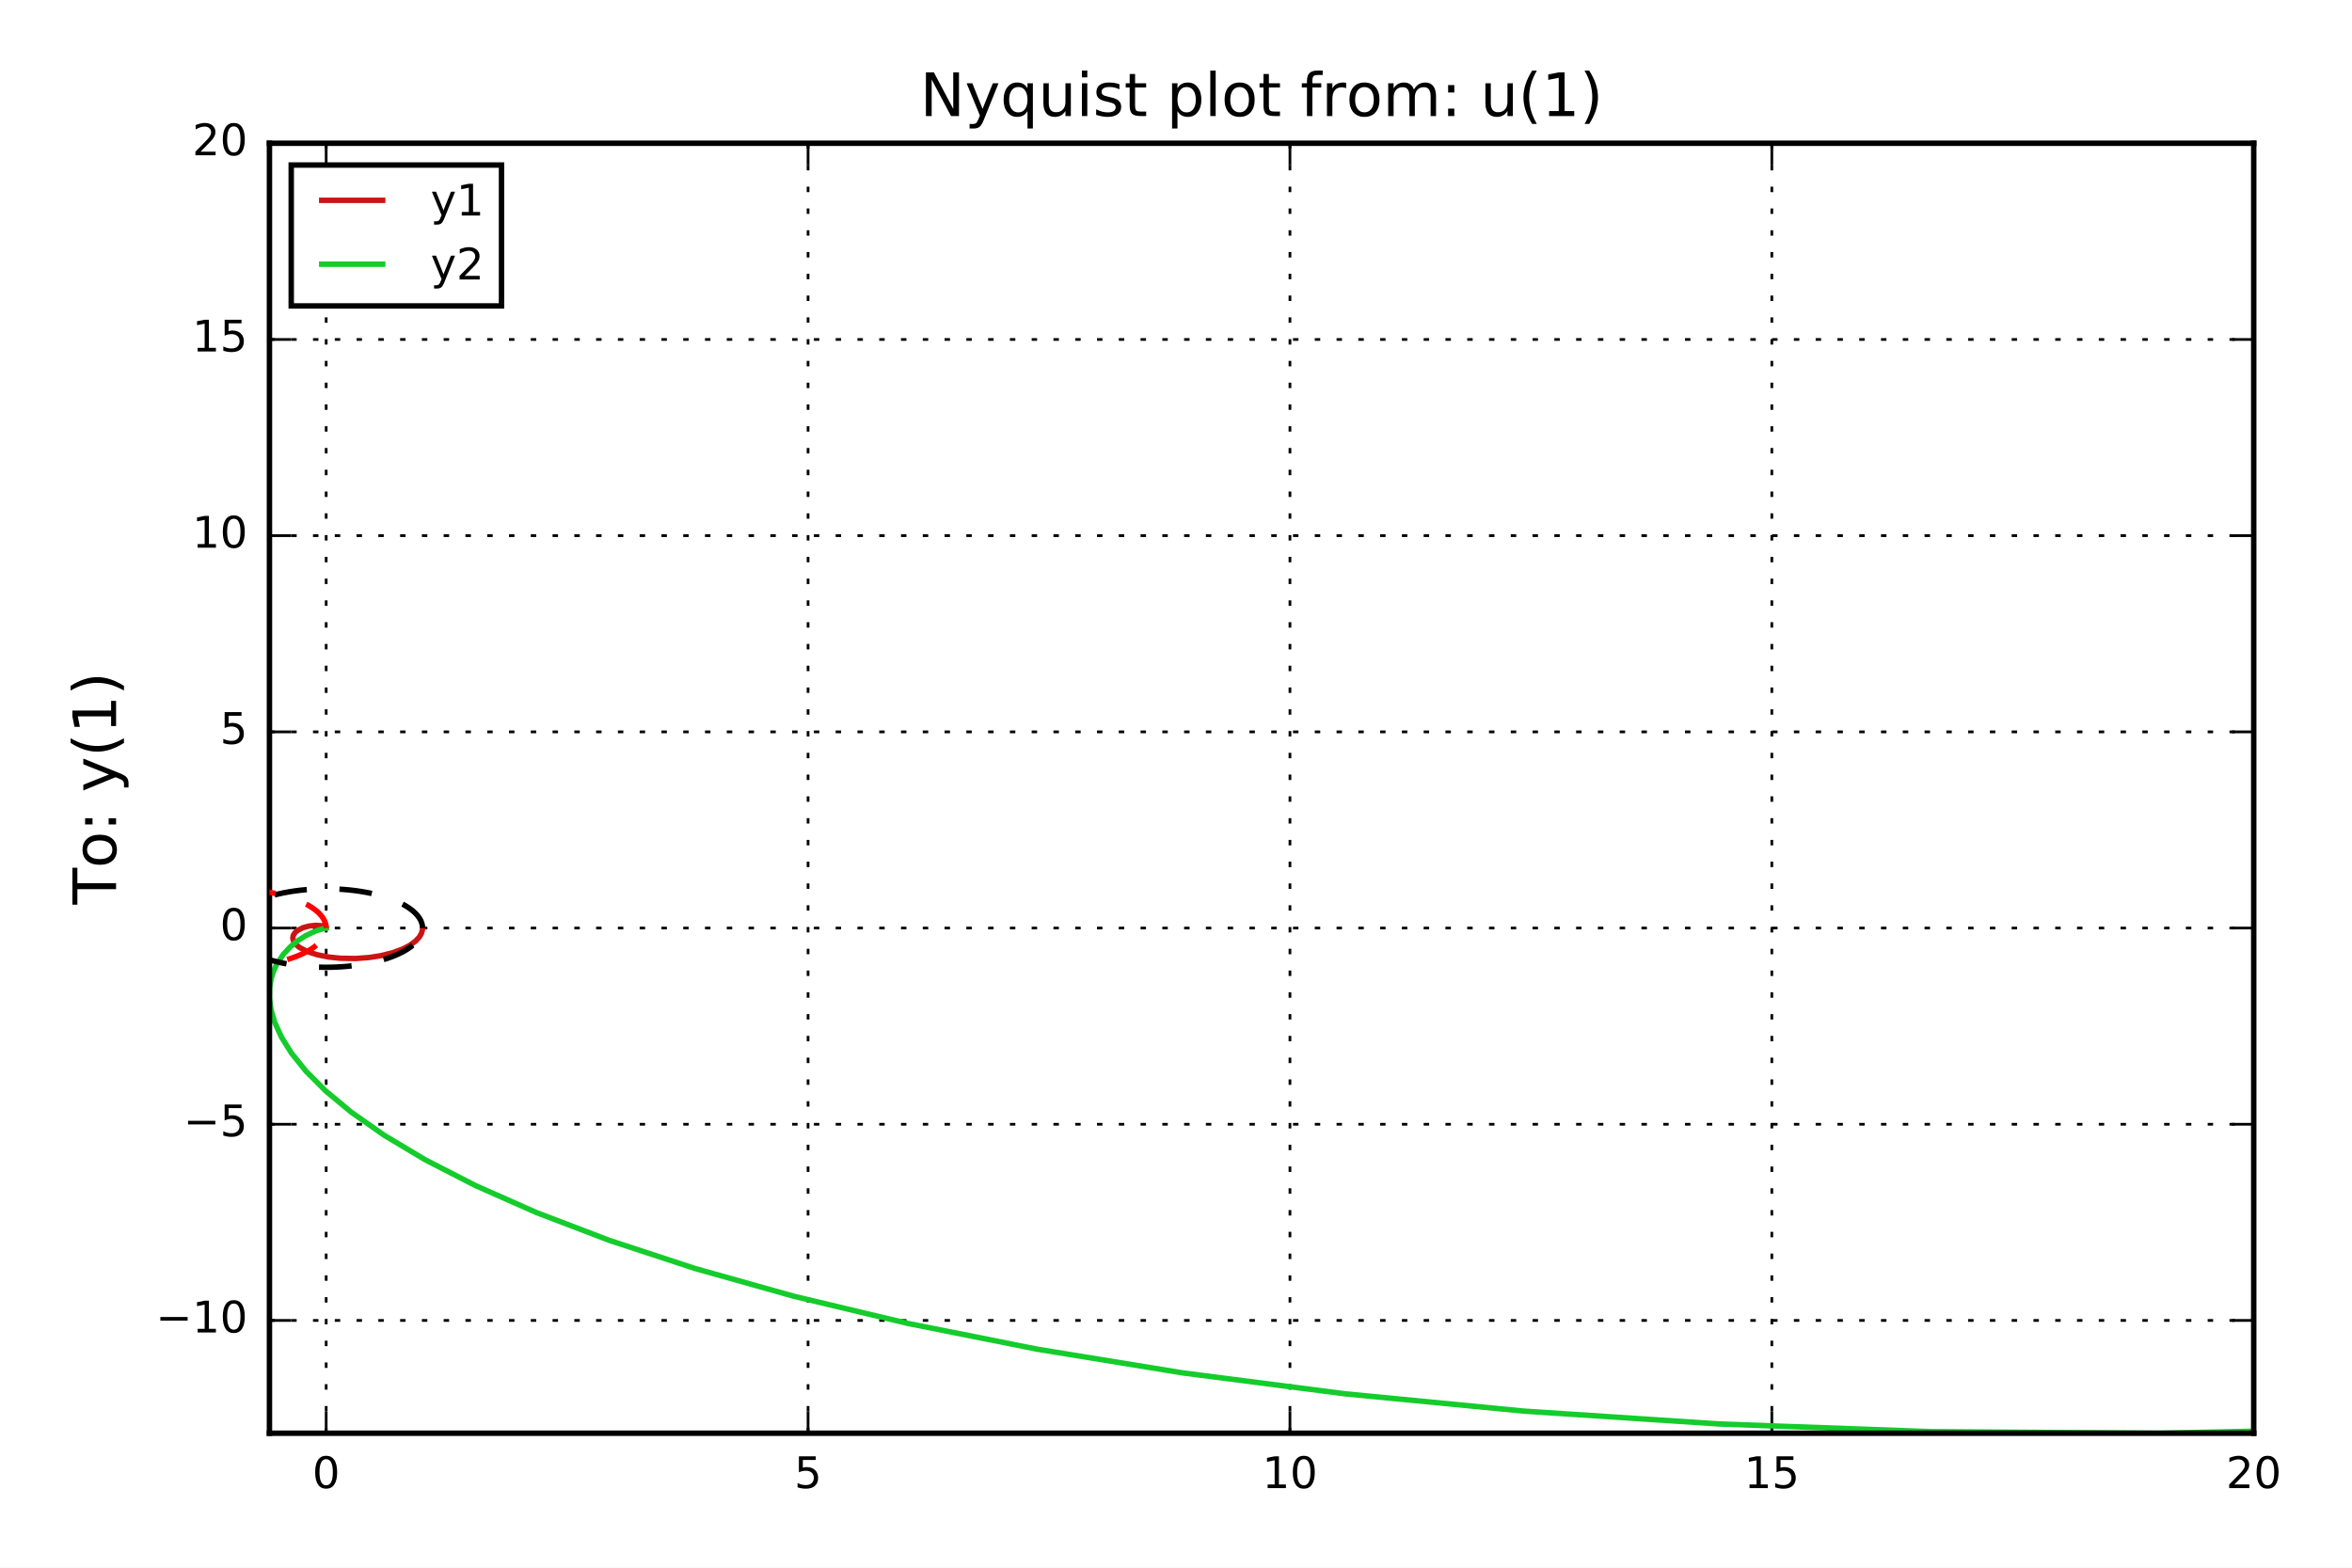
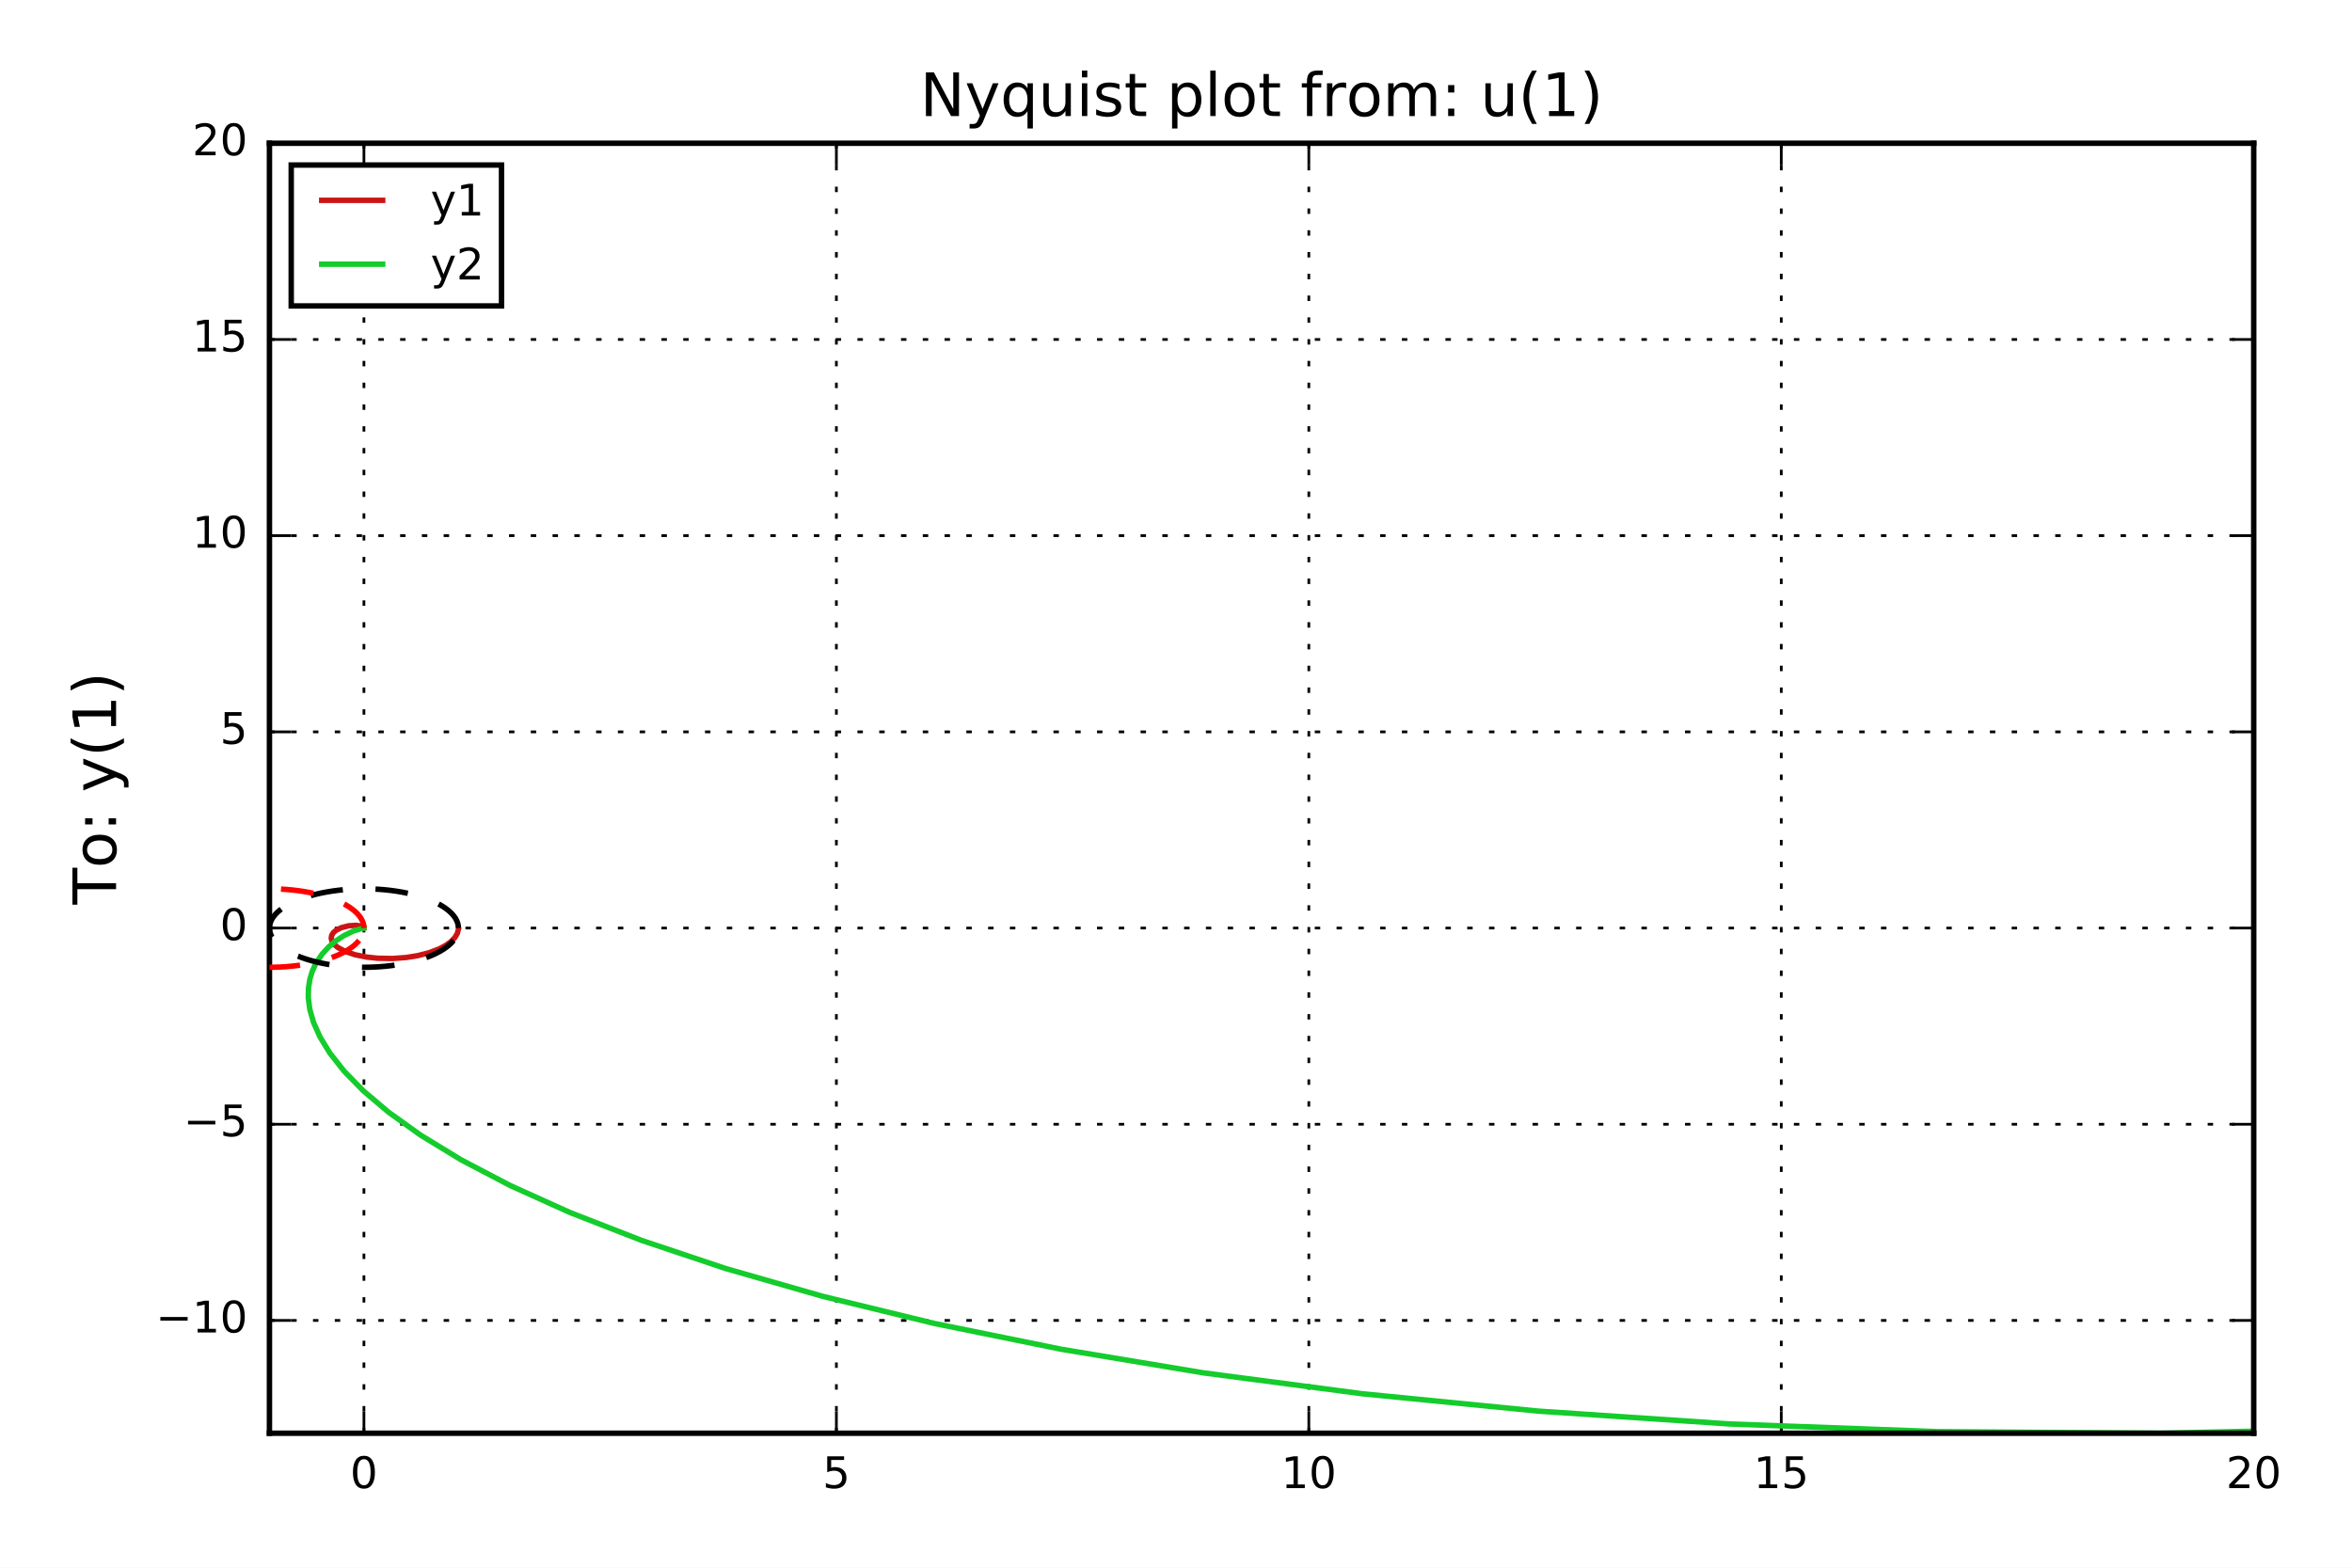
<svg xmlns="http://www.w3.org/2000/svg" xmlns:xlink="http://www.w3.org/1999/xlink" height="288pt" version="1.1" viewBox="0 0 432 288" width="432pt">
  <defs>
    <style type="text/css">
*{stroke-linecap:butt;stroke-linejoin:round;stroke-miterlimit:100000;}
  </style>
  </defs>
  <g id="figure_1">
    <g id="patch_1">
      <path d="M 0 288  L 432 288  L 432 0  L 0 0  z " style="fill:#ffffff;" />
    </g>
    <g id="axes_1">
      <g id="patch_2">
        <path d="M 49.49 263.298  L 413.95 263.298  L 413.95 26.318  L 49.49 26.318  z " style="fill:#ffffff;" />
      </g>
      <g id="matplotlib.axis_1">
        <g id="xtick_1">
          <g id="line2d_1">
-             <path clip-path="url(#p38e6669b88)" d="M 59.909 263.298  L 59.909 26.318  " style="fill:none;stroke:#000000;stroke-dasharray:1,3;stroke-dashoffset:0.0;stroke-width:0.5;" />
+             <path clip-path="url(#p2752b042a1)" d="M 66.845 263.298  L 66.845 26.318  " style="fill:none;stroke:#000000;stroke-dasharray:1,3;stroke-dashoffset:0.0;stroke-width:0.5;" />
          </g>
          <g id="line2d_2">
            <defs>
-               <path d="M 0 0  L 0 -4  " id="mfbb09c8d01" style="stroke:#000000;stroke-width:0.5;" />
-             </defs>
-             <g>
-               <use style="stroke:#000000;stroke-width:0.5;" x="59.909" xlink:href="#mfbb09c8d01" y="263.298" />
+               <path d="M 0 0  L 0 -4  " id="m4a10e80c29" style="stroke:#000000;stroke-width:0.5;" />
+             </defs>
+             <g>
+               <use style="stroke:#000000;stroke-width:0.5;" x="66.845" xlink:href="#m4a10e80c29" y="263.298" />
            </g>
          </g>
          <g id="line2d_3">
            <defs>
-               <path d="M 0 0  L 0 4  " id="m14a29647af" style="stroke:#000000;stroke-width:0.5;" />
-             </defs>
-             <g>
-               <use style="stroke:#000000;stroke-width:0.5;" x="59.909" xlink:href="#m14a29647af" y="26.318" />
+               <path d="M 0 0  L 0 4  " id="m0d2b4f5b78" style="stroke:#000000;stroke-width:0.5;" />
+             </defs>
+             <g>
+               <use style="stroke:#000000;stroke-width:0.5;" x="66.845" xlink:href="#m0d2b4f5b78" y="26.318" />
            </g>
          </g>
          <g id="text_1">
            <defs>
              <path d="M 31.781 66.406  Q 24.172 66.406 20.328 58.906  Q 16.5 51.422 16.5 36.375  Q 16.5 21.391 20.328 13.891  Q 24.172 6.391 31.781 6.391  Q 39.453 6.391 43.281 13.891  Q 47.125 21.391 47.125 36.375  Q 47.125 51.422 43.281 58.906  Q 39.453 66.406 31.781 66.406  M 31.781 74.219  Q 44.047 74.219 50.516 64.516  Q 56.984 54.828 56.984 36.375  Q 56.984 17.969 50.516 8.266  Q 44.047 -1.422 31.781 -1.422  Q 19.531 -1.422 13.062 8.266  Q 6.594 17.969 6.594 36.375  Q 6.594 54.828 13.062 64.516  Q 19.531 74.219 31.781 74.219  " id="BitstreamVeraSans-Roman-30" />
            </defs>
-             <g transform="translate(57.36443 273.3763)scale(0.08 -0.08)">
+             <g transform="translate(64.29994 273.3763)scale(0.08 -0.08)">
              <use xlink:href="#BitstreamVeraSans-Roman-30" />
            </g>
          </g>
        </g>
        <g id="xtick_2">
          <g id="line2d_4">
-             <path clip-path="url(#p38e6669b88)" d="M 148.42 263.298  L 148.42 26.318  " style="fill:none;stroke:#000000;stroke-dasharray:1,3;stroke-dashoffset:0.0;stroke-width:0.5;" />
+             <path clip-path="url(#p2752b042a1)" d="M 153.621 263.298  L 153.621 26.318  " style="fill:none;stroke:#000000;stroke-dasharray:1,3;stroke-dashoffset:0.0;stroke-width:0.5;" />
          </g>
          <g id="line2d_5">
            <g>
-               <use style="stroke:#000000;stroke-width:0.5;" x="148.42" xlink:href="#mfbb09c8d01" y="263.298" />
+               <use style="stroke:#000000;stroke-width:0.5;" x="153.621" xlink:href="#m4a10e80c29" y="263.298" />
            </g>
          </g>
          <g id="line2d_6">
            <g>
-               <use style="stroke:#000000;stroke-width:0.5;" x="148.42" xlink:href="#m14a29647af" y="26.318" />
+               <use style="stroke:#000000;stroke-width:0.5;" x="153.621" xlink:href="#m0d2b4f5b78" y="26.318" />
            </g>
          </g>
          <g id="text_2">
            <defs>
              <path d="M 10.797 72.906  L 49.516 72.906  L 49.516 64.594  L 19.828 64.594  L 19.828 46.734  Q 21.969 47.469 24.109 47.828  Q 26.266 48.188 28.422 48.188  Q 40.625 48.188 47.75 41.5  Q 54.891 34.812 54.891 23.391  Q 54.891 11.625 47.562 5.094  Q 40.234 -1.422 26.906 -1.422  Q 22.312 -1.422 17.547 -0.641  Q 12.797 0.141 7.719 1.703  L 7.719 11.625  Q 12.109 9.234 16.797 8.062  Q 21.484 6.891 26.703 6.891  Q 35.156 6.891 40.078 11.328  Q 45.016 15.766 45.016 23.391  Q 45.016 31 40.078 35.438  Q 35.156 39.891 26.703 39.891  Q 22.75 39.891 18.812 39.016  Q 14.891 38.141 10.797 36.281  z " id="BitstreamVeraSans-Roman-35" />
            </defs>
-             <g transform="translate(145.8746 273.3763)scale(0.08 -0.08)">
+             <g transform="translate(151.0762 273.3763)scale(0.08 -0.08)">
              <use xlink:href="#BitstreamVeraSans-Roman-35" />
            </g>
          </g>
        </g>
        <g id="xtick_3">
          <g id="line2d_7">
-             <path clip-path="url(#p38e6669b88)" d="M 236.93 263.298  L 236.93 26.318  " style="fill:none;stroke:#000000;stroke-dasharray:1,3;stroke-dashoffset:0.0;stroke-width:0.5;" />
+             <path clip-path="url(#p2752b042a1)" d="M 240.397 263.298  L 240.397 26.318  " style="fill:none;stroke:#000000;stroke-dasharray:1,3;stroke-dashoffset:0.0;stroke-width:0.5;" />
          </g>
          <g id="line2d_8">
            <g>
-               <use style="stroke:#000000;stroke-width:0.5;" x="236.93" xlink:href="#mfbb09c8d01" y="263.298" />
+               <use style="stroke:#000000;stroke-width:0.5;" x="240.397" xlink:href="#m4a10e80c29" y="263.298" />
            </g>
          </g>
          <g id="line2d_9">
            <g>
-               <use style="stroke:#000000;stroke-width:0.5;" x="236.93" xlink:href="#m14a29647af" y="26.318" />
+               <use style="stroke:#000000;stroke-width:0.5;" x="240.397" xlink:href="#m0d2b4f5b78" y="26.318" />
            </g>
          </g>
          <g id="text_3">
            <defs>
              <path d="M 12.406 8.297  L 28.516 8.297  L 28.516 63.922  L 10.984 60.406  L 10.984 69.391  L 28.422 72.906  L 38.281 72.906  L 38.281 8.297  L 54.391 8.297  L 54.391 0  L 12.406 0  z " id="BitstreamVeraSans-Roman-31" />
            </defs>
-             <g transform="translate(231.8397 273.3763)scale(0.08 -0.08)">
+             <g transform="translate(235.3075 273.3763)scale(0.08 -0.08)">
              <use xlink:href="#BitstreamVeraSans-Roman-31" />
              <use x="63.623" xlink:href="#BitstreamVeraSans-Roman-30" />
            </g>
          </g>
        </g>
        <g id="xtick_4">
          <g id="line2d_10">
-             <path clip-path="url(#p38e6669b88)" d="M 325.44 263.298  L 325.44 26.318  " style="fill:none;stroke:#000000;stroke-dasharray:1,3;stroke-dashoffset:0.0;stroke-width:0.5;" />
+             <path clip-path="url(#p2752b042a1)" d="M 327.174 263.298  L 327.174 26.318  " style="fill:none;stroke:#000000;stroke-dasharray:1,3;stroke-dashoffset:0.0;stroke-width:0.5;" />
          </g>
          <g id="line2d_11">
            <g>
-               <use style="stroke:#000000;stroke-width:0.5;" x="325.44" xlink:href="#mfbb09c8d01" y="263.298" />
+               <use style="stroke:#000000;stroke-width:0.5;" x="327.174" xlink:href="#m4a10e80c29" y="263.298" />
            </g>
          </g>
          <g id="line2d_12">
            <g>
-               <use style="stroke:#000000;stroke-width:0.5;" x="325.44" xlink:href="#m14a29647af" y="26.318" />
+               <use style="stroke:#000000;stroke-width:0.5;" x="327.174" xlink:href="#m0d2b4f5b78" y="26.318" />
            </g>
          </g>
          <g id="text_4">
-             <g transform="translate(320.3499 273.3763)scale(0.08 -0.08)">
+             <g transform="translate(322.0837 273.3763)scale(0.08 -0.08)">
              <use xlink:href="#BitstreamVeraSans-Roman-31" />
              <use x="63.623" xlink:href="#BitstreamVeraSans-Roman-35" />
            </g>
          </g>
        </g>
        <g id="xtick_5">
          <g id="line2d_13">
-             <path clip-path="url(#p38e6669b88)" d="M 413.95 263.298  L 413.95 26.318  " style="fill:none;stroke:#000000;stroke-dasharray:1,3;stroke-dashoffset:0.0;stroke-width:0.5;" />
+             <path clip-path="url(#p2752b042a1)" d="M 413.95 263.298  L 413.95 26.318  " style="fill:none;stroke:#000000;stroke-dasharray:1,3;stroke-dashoffset:0.0;stroke-width:0.5;" />
          </g>
          <g id="line2d_14">
            <g>
-               <use style="stroke:#000000;stroke-width:0.5;" x="413.95" xlink:href="#mfbb09c8d01" y="263.298" />
+               <use style="stroke:#000000;stroke-width:0.5;" x="413.95" xlink:href="#m4a10e80c29" y="263.298" />
            </g>
          </g>
          <g id="line2d_15">
            <g>
-               <use style="stroke:#000000;stroke-width:0.5;" x="413.95" xlink:href="#m14a29647af" y="26.318" />
+               <use style="stroke:#000000;stroke-width:0.5;" x="413.95" xlink:href="#m0d2b4f5b78" y="26.318" />
            </g>
          </g>
          <g id="text_5">
            <defs>
              <path d="M 19.188 8.297  L 53.609 8.297  L 53.609 0  L 7.328 0  L 7.328 8.297  Q 12.938 14.109 22.625 23.891  Q 32.328 33.688 34.812 36.531  Q 39.547 41.844 41.422 45.531  Q 43.312 49.219 43.312 52.781  Q 43.312 58.594 39.234 62.25  Q 35.156 65.922 28.609 65.922  Q 23.969 65.922 18.812 64.312  Q 13.672 62.703 7.812 59.422  L 7.812 69.391  Q 13.766 71.781 18.938 73  Q 24.125 74.219 28.422 74.219  Q 39.75 74.219 46.484 68.547  Q 53.219 62.891 53.219 53.422  Q 53.219 48.922 51.531 44.891  Q 49.859 40.875 45.406 35.406  Q 44.188 33.984 37.641 27.219  Q 31.109 20.453 19.188 8.297  " id="BitstreamVeraSans-Roman-32" />
            </defs>
            <g transform="translate(408.86 273.3763)scale(0.08 -0.08)">
              <use xlink:href="#BitstreamVeraSans-Roman-32" />
              <use x="63.623" xlink:href="#BitstreamVeraSans-Roman-30" />
            </g>
          </g>
        </g>
      </g>
      <g id="matplotlib.axis_2">
        <g id="ytick_1">
          <g id="line2d_16">
-             <path clip-path="url(#p38e6669b88)" d="M 49.49 242.578  L 413.95 242.578  " style="fill:none;stroke:#000000;stroke-dasharray:1,3;stroke-dashoffset:0.0;stroke-width:0.5;" />
+             <path clip-path="url(#p2752b042a1)" d="M 49.49 242.578  L 413.95 242.578  " style="fill:none;stroke:#000000;stroke-dasharray:1,3;stroke-dashoffset:0.0;stroke-width:0.5;" />
          </g>
          <g id="line2d_17">
            <defs>
-               <path d="M 0 0  L 4 0  " id="m0319a8e163" style="stroke:#000000;stroke-width:0.5;" />
-             </defs>
-             <g>
-               <use style="stroke:#000000;stroke-width:0.5;" x="49.49" xlink:href="#m0319a8e163" y="242.578" />
+               <path d="M 0 0  L 4 0  " id="m7601a13664" style="stroke:#000000;stroke-width:0.5;" />
+             </defs>
+             <g>
+               <use style="stroke:#000000;stroke-width:0.5;" x="49.49" xlink:href="#m7601a13664" y="242.578" />
            </g>
          </g>
          <g id="line2d_18">
            <defs>
-               <path d="M 0 0  L -4 0  " id="md56561aea1" style="stroke:#000000;stroke-width:0.5;" />
-             </defs>
-             <g>
-               <use style="stroke:#000000;stroke-width:0.5;" x="413.95" xlink:href="#md56561aea1" y="242.578" />
+               <path d="M 0 0  L -4 0  " id="mcf5b24e4a0" style="stroke:#000000;stroke-width:0.5;" />
+             </defs>
+             <g>
+               <use style="stroke:#000000;stroke-width:0.5;" x="413.95" xlink:href="#mcf5b24e4a0" y="242.578" />
            </g>
          </g>
          <g id="text_6">
            <defs>
              <path d="M 10.594 35.5  L 73.188 35.5  L 73.188 27.203  L 10.594 27.203  z " id="BitstreamVeraSans-Roman-2212" />
            </defs>
            <g transform="translate(28.60594 244.7856)scale(0.08 -0.08)">
              <use xlink:href="#BitstreamVeraSans-Roman-2212" />
              <use x="83.789" xlink:href="#BitstreamVeraSans-Roman-31" />
              <use x="147.412" xlink:href="#BitstreamVeraSans-Roman-30" />
            </g>
          </g>
        </g>
        <g id="ytick_2">
          <g id="line2d_19">
-             <path clip-path="url(#p38e6669b88)" d="M 49.49 206.535  L 413.95 206.535  " style="fill:none;stroke:#000000;stroke-dasharray:1,3;stroke-dashoffset:0.0;stroke-width:0.5;" />
+             <path clip-path="url(#p2752b042a1)" d="M 49.49 206.535  L 413.95 206.535  " style="fill:none;stroke:#000000;stroke-dasharray:1,3;stroke-dashoffset:0.0;stroke-width:0.5;" />
          </g>
          <g id="line2d_20">
            <g>
-               <use style="stroke:#000000;stroke-width:0.5;" x="49.49" xlink:href="#m0319a8e163" y="206.535" />
+               <use style="stroke:#000000;stroke-width:0.5;" x="49.49" xlink:href="#m7601a13664" y="206.535" />
            </g>
          </g>
          <g id="line2d_21">
            <g>
-               <use style="stroke:#000000;stroke-width:0.5;" x="413.95" xlink:href="#md56561aea1" y="206.535" />
+               <use style="stroke:#000000;stroke-width:0.5;" x="413.95" xlink:href="#mcf5b24e4a0" y="206.535" />
            </g>
          </g>
          <g id="text_7">
            <g transform="translate(33.69594 208.7423)scale(0.08 -0.08)">
              <use xlink:href="#BitstreamVeraSans-Roman-2212" />
              <use x="83.789" xlink:href="#BitstreamVeraSans-Roman-35" />
            </g>
          </g>
        </g>
        <g id="ytick_3">
          <g id="line2d_22">
-             <path clip-path="url(#p38e6669b88)" d="M 49.49 170.491  L 413.95 170.491  " style="fill:none;stroke:#000000;stroke-dasharray:1,3;stroke-dashoffset:0.0;stroke-width:0.5;" />
+             <path clip-path="url(#p2752b042a1)" d="M 49.49 170.491  L 413.95 170.491  " style="fill:none;stroke:#000000;stroke-dasharray:1,3;stroke-dashoffset:0.0;stroke-width:0.5;" />
          </g>
          <g id="line2d_23">
            <g>
-               <use style="stroke:#000000;stroke-width:0.5;" x="49.49" xlink:href="#m0319a8e163" y="170.491" />
+               <use style="stroke:#000000;stroke-width:0.5;" x="49.49" xlink:href="#m7601a13664" y="170.491" />
            </g>
          </g>
          <g id="line2d_24">
            <g>
-               <use style="stroke:#000000;stroke-width:0.5;" x="413.95" xlink:href="#md56561aea1" y="170.491" />
+               <use style="stroke:#000000;stroke-width:0.5;" x="413.95" xlink:href="#mcf5b24e4a0" y="170.491" />
            </g>
          </g>
          <g id="text_8">
            <g transform="translate(40.39969 172.699)scale(0.08 -0.08)">
              <use xlink:href="#BitstreamVeraSans-Roman-30" />
            </g>
          </g>
        </g>
        <g id="ytick_4">
          <g id="line2d_25">
-             <path clip-path="url(#p38e6669b88)" d="M 49.49 134.448  L 413.95 134.448  " style="fill:none;stroke:#000000;stroke-dasharray:1,3;stroke-dashoffset:0.0;stroke-width:0.5;" />
+             <path clip-path="url(#p2752b042a1)" d="M 49.49 134.448  L 413.95 134.448  " style="fill:none;stroke:#000000;stroke-dasharray:1,3;stroke-dashoffset:0.0;stroke-width:0.5;" />
          </g>
          <g id="line2d_26">
            <g>
-               <use style="stroke:#000000;stroke-width:0.5;" x="49.49" xlink:href="#m0319a8e163" y="134.448" />
+               <use style="stroke:#000000;stroke-width:0.5;" x="49.49" xlink:href="#m7601a13664" y="134.448" />
            </g>
          </g>
          <g id="line2d_27">
            <g>
-               <use style="stroke:#000000;stroke-width:0.5;" x="413.95" xlink:href="#md56561aea1" y="134.448" />
+               <use style="stroke:#000000;stroke-width:0.5;" x="413.95" xlink:href="#mcf5b24e4a0" y="134.448" />
            </g>
          </g>
          <g id="text_9">
            <g transform="translate(40.39969 136.6557)scale(0.08 -0.08)">
              <use xlink:href="#BitstreamVeraSans-Roman-35" />
            </g>
          </g>
        </g>
        <g id="ytick_5">
          <g id="line2d_28">
-             <path clip-path="url(#p38e6669b88)" d="M 49.49 98.405  L 413.95 98.405  " style="fill:none;stroke:#000000;stroke-dasharray:1,3;stroke-dashoffset:0.0;stroke-width:0.5;" />
+             <path clip-path="url(#p2752b042a1)" d="M 49.49 98.405  L 413.95 98.405  " style="fill:none;stroke:#000000;stroke-dasharray:1,3;stroke-dashoffset:0.0;stroke-width:0.5;" />
          </g>
          <g id="line2d_29">
            <g>
-               <use style="stroke:#000000;stroke-width:0.5;" x="49.49" xlink:href="#m0319a8e163" y="98.405" />
+               <use style="stroke:#000000;stroke-width:0.5;" x="49.49" xlink:href="#m7601a13664" y="98.405" />
            </g>
          </g>
          <g id="line2d_30">
            <g>
-               <use style="stroke:#000000;stroke-width:0.5;" x="413.95" xlink:href="#md56561aea1" y="98.405" />
+               <use style="stroke:#000000;stroke-width:0.5;" x="413.95" xlink:href="#mcf5b24e4a0" y="98.405" />
            </g>
          </g>
          <g id="text_10">
            <g transform="translate(35.30969 100.6124)scale(0.08 -0.08)">
              <use xlink:href="#BitstreamVeraSans-Roman-31" />
              <use x="63.623" xlink:href="#BitstreamVeraSans-Roman-30" />
            </g>
          </g>
        </g>
        <g id="ytick_6">
          <g id="line2d_31">
-             <path clip-path="url(#p38e6669b88)" d="M 49.49 62.362  L 413.95 62.362  " style="fill:none;stroke:#000000;stroke-dasharray:1,3;stroke-dashoffset:0.0;stroke-width:0.5;" />
+             <path clip-path="url(#p2752b042a1)" d="M 49.49 62.362  L 413.95 62.362  " style="fill:none;stroke:#000000;stroke-dasharray:1,3;stroke-dashoffset:0.0;stroke-width:0.5;" />
          </g>
          <g id="line2d_32">
            <g>
-               <use style="stroke:#000000;stroke-width:0.5;" x="49.49" xlink:href="#m0319a8e163" y="62.362" />
+               <use style="stroke:#000000;stroke-width:0.5;" x="49.49" xlink:href="#m7601a13664" y="62.362" />
            </g>
          </g>
          <g id="line2d_33">
            <g>
-               <use style="stroke:#000000;stroke-width:0.5;" x="413.95" xlink:href="#md56561aea1" y="62.362" />
+               <use style="stroke:#000000;stroke-width:0.5;" x="413.95" xlink:href="#mcf5b24e4a0" y="62.362" />
            </g>
          </g>
          <g id="text_11">
            <g transform="translate(35.30969 64.56908)scale(0.08 -0.08)">
              <use xlink:href="#BitstreamVeraSans-Roman-31" />
              <use x="63.623" xlink:href="#BitstreamVeraSans-Roman-35" />
            </g>
          </g>
        </g>
        <g id="ytick_7">
          <g id="line2d_34">
-             <path clip-path="url(#p38e6669b88)" d="M 49.49 26.318  L 413.95 26.318  " style="fill:none;stroke:#000000;stroke-dasharray:1,3;stroke-dashoffset:0.0;stroke-width:0.5;" />
+             <path clip-path="url(#p2752b042a1)" d="M 49.49 26.318  L 413.95 26.318  " style="fill:none;stroke:#000000;stroke-dasharray:1,3;stroke-dashoffset:0.0;stroke-width:0.5;" />
          </g>
          <g id="line2d_35">
            <g>
-               <use style="stroke:#000000;stroke-width:0.5;" x="49.49" xlink:href="#m0319a8e163" y="26.318" />
+               <use style="stroke:#000000;stroke-width:0.5;" x="49.49" xlink:href="#m7601a13664" y="26.318" />
            </g>
          </g>
          <g id="line2d_36">
            <g>
-               <use style="stroke:#000000;stroke-width:0.5;" x="413.95" xlink:href="#md56561aea1" y="26.318" />
+               <use style="stroke:#000000;stroke-width:0.5;" x="413.95" xlink:href="#mcf5b24e4a0" y="26.318" />
            </g>
          </g>
          <g id="text_12">
            <g transform="translate(35.30969 28.52578)scale(0.08 -0.08)">
              <use xlink:href="#BitstreamVeraSans-Roman-32" />
              <use x="63.623" xlink:href="#BitstreamVeraSans-Roman-30" />
            </g>
          </g>
        </g>
        <g id="text_13">
          <defs>
            <path id="BitstreamVeraSans-Roman-20" />
            <path d="M 8.016 75.875  L 15.828 75.875  Q 23.141 64.359 26.781 53.312  Q 30.422 42.281 30.422 31.391  Q 30.422 20.453 26.781 9.375  Q 23.141 -1.703 15.828 -13.188  L 8.016 -13.188  Q 14.5 -2 17.703 9.062  Q 20.906 20.125 20.906 31.391  Q 20.906 42.672 17.703 53.656  Q 14.5 64.656 8.016 75.875  " id="BitstreamVeraSans-Roman-29" />
            <path d="M 31 75.875  Q 24.469 64.656 21.281 53.656  Q 18.109 42.672 18.109 31.391  Q 18.109 20.125 21.312 9.062  Q 24.516 -2 31 -13.188  L 23.188 -13.188  Q 15.875 -1.703 12.234 9.375  Q 8.594 20.453 8.594 31.391  Q 8.594 42.281 12.203 53.312  Q 15.828 64.359 23.188 75.875  z " id="BitstreamVeraSans-Roman-28" />
            <path d="M 30.609 48.391  Q 23.391 48.391 19.188 42.75  Q 14.984 37.109 14.984 27.297  Q 14.984 17.484 19.156 11.844  Q 23.344 6.203 30.609 6.203  Q 37.797 6.203 41.984 11.859  Q 46.188 17.531 46.188 27.297  Q 46.188 37.016 41.984 42.703  Q 37.797 48.391 30.609 48.391  M 30.609 56  Q 42.328 56 49.016 48.375  Q 55.719 40.766 55.719 27.297  Q 55.719 13.875 49.016 6.219  Q 42.328 -1.422 30.609 -1.422  Q 18.844 -1.422 12.172 6.219  Q 5.516 13.875 5.516 27.297  Q 5.516 40.766 12.172 48.375  Q 18.844 56 30.609 56  " id="BitstreamVeraSans-Roman-6f" />
            <path d="M 11.719 12.406  L 22.016 12.406  L 22.016 0  L 11.719 0  z M 11.719 51.703  L 22.016 51.703  L 22.016 39.312  L 11.719 39.312  z " id="BitstreamVeraSans-Roman-3a" />
            <path d="M -0.297 72.906  L 61.375 72.906  L 61.375 64.594  L 35.5 64.594  L 35.5 0  L 25.594 0  L 25.594 64.594  L -0.297 64.594  z " id="BitstreamVeraSans-Roman-54" />
            <path d="M 32.172 -5.078  Q 28.375 -14.844 24.75 -17.812  Q 21.141 -20.797 15.094 -20.797  L 7.906 -20.797  L 7.906 -13.281  L 13.188 -13.281  Q 16.891 -13.281 18.938 -11.516  Q 21 -9.766 23.484 -3.219  L 25.094 0.875  L 2.984 54.688  L 12.5 54.688  L 29.594 11.922  L 46.688 54.688  L 56.203 54.688  z " id="BitstreamVeraSans-Roman-79" />
          </defs>
          <g transform="translate(21.31828 166.1651)rotate(-90.0)scale(0.11 -0.11)">
            <use xlink:href="#BitstreamVeraSans-Roman-54" />
            <use x="60.818" xlink:href="#BitstreamVeraSans-Roman-6f" />
            <use x="122.0" xlink:href="#BitstreamVeraSans-Roman-3a" />
            <use x="155.691" xlink:href="#BitstreamVeraSans-Roman-20" />
            <use x="187.479" xlink:href="#BitstreamVeraSans-Roman-79" />
            <use x="246.658" xlink:href="#BitstreamVeraSans-Roman-28" />
            <use x="285.672" xlink:href="#BitstreamVeraSans-Roman-31" />
            <use x="349.295" xlink:href="#BitstreamVeraSans-Roman-29" />
          </g>
        </g>
      </g>
      <g id="line2d_37">
-         <path clip-path="url(#p38e6669b88)" d="M 77.594 170.78  L 77.404 171.475  L 77.005 172.16  L 76.32 172.895  L 75.271 173.661  L 73.997 174.328  L 72.117 175.027  L 69.961 175.567  L 67.807 175.904  L 65.288 176.087  L 62.502 176.04  L 60.354 175.814  L 58.291 175.404  L 56.463 174.813  L 55.027 174.069  L 54.352 173.515  L 53.932 172.939  L 53.776 172.366  L 53.872 171.821  L 54.192 171.328  L 54.691 170.905  L 55.656 170.425  L 56.71 170.132  L 57.985 169.989  L 59.254 170.079  L 59.901 170.329  L 59.942 170.473  L 59.909 170.491  " style="fill:none;stroke:#cc1414;stroke-linecap:square;" />
+         <path clip-path="url(#p2752b042a1)" d="M 84.183 170.78  L 83.997 171.475  L 83.559 172.223  L 82.835 172.982  L 81.905 173.661  L 80.656 174.328  L 78.813 175.027  L 76.7 175.567  L 74.588 175.904  L 72.118 176.087  L 69.387 176.04  L 67.281 175.814  L 65.258 175.404  L 63.466 174.813  L 62.058 174.069  L 61.396 173.515  L 60.985 172.939  L 60.832 172.366  L 60.926 171.821  L 61.239 171.328  L 61.729 170.905  L 62.675 170.425  L 64.044 170.073  L 65.465 169.992  L 66.539 170.17  L 66.894 170.422  L 66.845 170.491  L 66.845 170.491  " style="fill:none;stroke:#cc1414;stroke-linecap:square;" />
      </g>
      <g id="line2d_38">
-         <path clip-path="url(#p38e6669b88)" d="M 433 262.514  L 396.616 263.298  L 354.745 263.004  L 315.805 261.6  L 279.888 259.234  L 247.043 256.058  L 217.273 252.221  L 190.541 247.866  L 166.769 243.131  L 145.842 238.144  L 127.618 233.023  L 111.926 227.871  L 98.578 222.778  L 87.372 217.821  L 78.098 213.061  L 70.546 208.547  L 64.509 204.313  L 59.785 200.384  L 56.187 196.77  L 53.539 193.478  L 51.68 190.501  L 50.468 187.832  L 49.774 185.454  L 49.49 183.351  L 49.519 181.501  L 49.784 179.885  L 50.217 178.479  L 50.764 177.264  L 52.039 175.319  L 53.364 173.9  L 54.604 172.879  L 56.173 171.874  L 57.955 171.035  L 59.559 170.546  L 59.909 170.491  L 59.909 170.491  " style="fill:none;stroke:#14cc2b;stroke-linecap:square;" />
+         <path clip-path="url(#p2752b042a1)" d="M 433 262.506  L 396.955 263.298  L 355.904 263.004  L 317.727 261.6  L 282.514 259.234  L 250.313 256.058  L 221.126 252.221  L 194.918 247.866  L 171.611 243.131  L 151.095 238.144  L 133.227 233.023  L 117.843 227.871  L 104.756 222.778  L 93.769 217.821  L 84.677 213.061  L 77.273 208.547  L 71.354 204.313  L 66.723 200.384  L 63.196 196.77  L 60.599 193.478  L 58.777 190.501  L 57.588 187.832  L 56.908 185.454  L 56.629 183.351  L 56.658 181.501  L 56.918 179.885  L 57.342 178.479  L 57.879 177.264  L 59.128 175.319  L 60.428 173.9  L 61.644 172.879  L 63.182 171.874  L 64.929 171.035  L 66.501 170.546  L 66.845 170.491  L 66.845 170.491  " style="fill:none;stroke:#14cc2b;stroke-linecap:square;" />
      </g>
      <g id="patch_3">
        <path d="M 49.49 26.318  L 413.95 26.318  " style="fill:none;stroke:#000000;stroke-linecap:square;stroke-linejoin:miter;" />
      </g>
      <g id="patch_4">
        <path d="M 413.95 263.298  L 413.95 26.318  " style="fill:none;stroke:#000000;stroke-linecap:square;stroke-linejoin:miter;" />
      </g>
      <g id="patch_5">
        <path d="M 49.49 263.298  L 413.95 263.298  " style="fill:none;stroke:#000000;stroke-linecap:square;stroke-linejoin:miter;" />
      </g>
      <g id="patch_6">
        <path d="M 49.49 263.298  L 49.49 26.318  " style="fill:none;stroke:#000000;stroke-linecap:square;stroke-linejoin:miter;" />
      </g>
      <g id="line2d_39">
-         <path clip-path="url(#p38e6669b88)" d="M 77.611 170.491  L 77.576 170.034  L 77.469 169.579  L 77.292 169.127  L 77.044 168.681  L 76.728 168.242  L 76.343 167.812  L 75.893 167.393  L 75.378 166.987  L 74.801 166.594  L 74.164 166.217  L 73.47 165.858  L 72.721 165.517  L 71.92 165.196  L 71.071 164.897  L 70.178 164.619  L 69.242 164.366  L 68.27 164.137  L 67.263 163.934  L 66.227 163.758  L 65.166 163.608  L 64.083 163.486  L 62.983 163.392  L 61.871 163.327  L 60.752 163.291  L 59.629 163.284  L 58.507 163.306  L 57.39 163.356  L 56.284 163.436  L 55.192 163.543  L 54.12 163.679  L 53.07 163.843  L 52.049 164.033  L 51.058 164.249  L 50.104 164.49  L 49.189 164.755  L 48.317 165.044  L 47.492 165.354  L 46.717 165.685  L 45.995 166.035  L 45.329 166.404  L 44.721 166.789  L 44.175 167.188  L 43.692 167.601  L 43.275 168.026  L 42.924 168.461  L 42.642 168.903  L 42.43 169.353  L 42.288 169.806  L 42.216 170.263  L 42.216 170.72  L 42.288 171.177  L 42.43 171.63  L 42.642 172.08  L 42.924 172.522  L 43.275 172.957  L 43.692 173.382  L 44.175 173.795  L 44.721 174.194  L 45.329 174.579  L 45.995 174.948  L 46.717 175.298  L 47.492 175.629  L 48.317 175.939  L 49.189 176.228  L 50.104 176.493  L 51.058 176.734  L 52.049 176.95  L 53.07 177.14  L 54.12 177.304  L 55.192 177.439  L 56.284 177.547  L 57.39 177.627  L 58.507 177.677  L 59.629 177.699  L 60.752 177.692  L 61.871 177.656  L 62.983 177.591  L 64.083 177.497  L 65.166 177.375  L 66.227 177.225  L 67.263 177.049  L 68.27 176.846  L 69.242 176.617  L 70.178 176.363  L 71.071 176.086  L 71.92 175.787  L 72.721 175.466  L 73.47 175.125  L 74.164 174.766  L 74.801 174.389  L 75.378 173.996  L 75.893 173.59  L 76.343 173.171  L 76.728 172.741  L 77.044 172.302  L 77.292 171.856  L 77.469 171.404  L 77.576 170.949  L 77.611 170.491  " style="fill:none;stroke:#000000;stroke-dasharray:6,6;stroke-dashoffset:0.0;" />
+         <path clip-path="url(#p2752b042a1)" d="M 84.2 170.491  L 84.165 170.034  L 84.061 169.579  L 83.887 169.127  L 83.644 168.681  L 83.334 168.242  L 82.957 167.812  L 82.515 167.393  L 82.011 166.987  L 81.445 166.594  L 80.821 166.217  L 80.14 165.858  L 79.406 165.517  L 78.621 165.196  L 77.788 164.897  L 76.912 164.619  L 75.995 164.366  L 75.041 164.137  L 74.055 163.934  L 73.039 163.758  L 71.998 163.608  L 70.937 163.486  L 69.859 163.392  L 68.769 163.327  L 67.671 163.291  L 66.57 163.284  L 65.47 163.306  L 64.375 163.356  L 63.29 163.436  L 62.22 163.543  L 61.169 163.679  L 60.14 163.843  L 59.138 164.033  L 58.167 164.249  L 57.232 164.49  L 56.334 164.755  L 55.48 165.044  L 54.671 165.354  L 53.911 165.685  L 53.203 166.035  L 52.55 166.404  L 51.954 166.789  L 51.419 167.188  L 50.946 167.601  L 50.536 168.026  L 50.193 168.461  L 49.916 168.903  L 49.708 169.353  L 49.568 169.806  L 49.498 170.263  L 49.498 170.72  L 49.568 171.177  L 49.708 171.63  L 49.916 172.08  L 50.193 172.522  L 50.536 172.957  L 50.946 173.382  L 51.419 173.795  L 51.954 174.194  L 52.55 174.579  L 53.203 174.948  L 53.911 175.298  L 54.671 175.629  L 55.48 175.939  L 56.334 176.228  L 57.232 176.493  L 58.167 176.734  L 59.138 176.95  L 60.14 177.14  L 61.169 177.304  L 62.22 177.439  L 63.29 177.547  L 64.375 177.627  L 65.47 177.677  L 66.57 177.699  L 67.671 177.692  L 68.769 177.656  L 69.859 177.591  L 70.937 177.497  L 71.998 177.375  L 73.039 177.225  L 74.055 177.049  L 75.041 176.846  L 75.995 176.617  L 76.912 176.363  L 77.788 176.086  L 78.621 175.787  L 79.406 175.466  L 80.14 175.125  L 80.821 174.766  L 81.445 174.389  L 82.011 173.996  L 82.515 173.59  L 82.957 173.171  L 83.334 172.741  L 83.644 172.302  L 83.887 171.856  L 84.061 171.404  L 84.165 170.949  L 84.2 170.491  " style="fill:none;stroke:#000000;stroke-dasharray:6,6;stroke-dashoffset:0.0;" />
      </g>
      <g id="text_14">
        <defs>
          <path d="M 9.812 72.906  L 23.094 72.906  L 55.422 11.922  L 55.422 72.906  L 64.984 72.906  L 64.984 0  L 51.703 0  L 19.391 60.984  L 19.391 0  L 9.812 0  z " id="BitstreamVeraSans-Roman-4e" />
          <path d="M 37.109 75.984  L 37.109 68.5  L 28.516 68.5  Q 23.688 68.5 21.797 66.547  Q 19.922 64.594 19.922 59.516  L 19.922 54.688  L 34.719 54.688  L 34.719 47.703  L 19.922 47.703  L 19.922 0  L 10.891 0  L 10.891 47.703  L 2.297 47.703  L 2.297 54.688  L 10.891 54.688  L 10.891 58.5  Q 10.891 67.625 15.141 71.797  Q 19.391 75.984 28.609 75.984  z " id="BitstreamVeraSans-Roman-66" />
          <path d="M 52 44.188  Q 55.375 50.25 60.062 53.125  Q 64.75 56 71.094 56  Q 79.641 56 84.281 50.016  Q 88.922 44.047 88.922 33.016  L 88.922 0  L 79.891 0  L 79.891 32.719  Q 79.891 40.578 77.094 44.375  Q 74.312 48.188 68.609 48.188  Q 61.625 48.188 57.562 43.547  Q 53.516 38.922 53.516 30.906  L 53.516 0  L 44.484 0  L 44.484 32.719  Q 44.484 40.625 41.703 44.406  Q 38.922 48.188 33.109 48.188  Q 26.219 48.188 22.156 43.531  Q 18.109 38.875 18.109 30.906  L 18.109 0  L 9.078 0  L 9.078 54.688  L 18.109 54.688  L 18.109 46.188  Q 21.188 51.219 25.484 53.609  Q 29.781 56 35.688 56  Q 41.656 56 45.828 52.969  Q 50 49.953 52 44.188  " id="BitstreamVeraSans-Roman-6d" />
          <path d="M 9.422 75.984  L 18.406 75.984  L 18.406 0  L 9.422 0  z " id="BitstreamVeraSans-Roman-6c" />
          <path d="M 9.422 54.688  L 18.406 54.688  L 18.406 0  L 9.422 0  z M 9.422 75.984  L 18.406 75.984  L 18.406 64.594  L 9.422 64.594  z " id="BitstreamVeraSans-Roman-69" />
          <path d="M 18.312 70.219  L 18.312 54.688  L 36.812 54.688  L 36.812 47.703  L 18.312 47.703  L 18.312 18.016  Q 18.312 11.328 20.141 9.422  Q 21.969 7.516 27.594 7.516  L 36.812 7.516  L 36.812 0  L 27.594 0  Q 17.188 0 13.234 3.875  Q 9.281 7.766 9.281 18.016  L 9.281 47.703  L 2.688 47.703  L 2.688 54.688  L 9.281 54.688  L 9.281 70.219  z " id="BitstreamVeraSans-Roman-74" />
          <path d="M 8.5 21.578  L 8.5 54.688  L 17.484 54.688  L 17.484 21.922  Q 17.484 14.156 20.5 10.266  Q 23.531 6.391 29.594 6.391  Q 36.859 6.391 41.078 11.031  Q 45.312 15.672 45.312 23.688  L 45.312 54.688  L 54.297 54.688  L 54.297 0  L 45.312 0  L 45.312 8.406  Q 42.047 3.422 37.719 1  Q 33.406 -1.422 27.688 -1.422  Q 18.266 -1.422 13.375 4.438  Q 8.5 10.297 8.5 21.578  " id="BitstreamVeraSans-Roman-75" />
          <path d="M 41.109 46.297  Q 39.594 47.172 37.812 47.578  Q 36.031 48 33.891 48  Q 26.266 48 22.188 43.047  Q 18.109 38.094 18.109 28.812  L 18.109 0  L 9.078 0  L 9.078 54.688  L 18.109 54.688  L 18.109 46.188  Q 20.953 51.172 25.484 53.578  Q 30.031 56 36.531 56  Q 37.453 56 38.578 55.875  Q 39.703 55.766 41.062 55.516  z " id="BitstreamVeraSans-Roman-72" />
          <path d="M 44.281 53.078  L 44.281 44.578  Q 40.484 46.531 36.375 47.5  Q 32.281 48.484 27.875 48.484  Q 21.188 48.484 17.844 46.438  Q 14.5 44.391 14.5 40.281  Q 14.5 37.156 16.891 35.375  Q 19.281 33.594 26.516 31.984  L 29.594 31.297  Q 39.156 29.25 43.188 25.516  Q 47.219 21.781 47.219 15.094  Q 47.219 7.469 41.188 3.016  Q 35.156 -1.422 24.609 -1.422  Q 20.219 -1.422 15.453 -0.562  Q 10.688 0.297 5.422 2  L 5.422 11.281  Q 10.406 8.688 15.234 7.391  Q 20.062 6.109 24.812 6.109  Q 31.156 6.109 34.562 8.281  Q 37.984 10.453 37.984 14.406  Q 37.984 18.062 35.516 20.016  Q 33.062 21.969 24.703 23.781  L 21.578 24.516  Q 13.234 26.266 9.516 29.906  Q 5.812 33.547 5.812 39.891  Q 5.812 47.609 11.281 51.797  Q 16.75 56 26.812 56  Q 31.781 56 36.172 55.266  Q 40.578 54.547 44.281 53.078  " id="BitstreamVeraSans-Roman-73" />
          <path d="M 18.109 8.203  L 18.109 -20.797  L 9.078 -20.797  L 9.078 54.688  L 18.109 54.688  L 18.109 46.391  Q 20.953 51.266 25.266 53.625  Q 29.594 56 35.594 56  Q 45.562 56 51.781 48.094  Q 58.016 40.188 58.016 27.297  Q 58.016 14.406 51.781 6.484  Q 45.562 -1.422 35.594 -1.422  Q 29.594 -1.422 25.266 0.953  Q 20.953 3.328 18.109 8.203  M 48.688 27.297  Q 48.688 37.203 44.609 42.844  Q 40.531 48.484 33.406 48.484  Q 26.266 48.484 22.188 42.844  Q 18.109 37.203 18.109 27.297  Q 18.109 17.391 22.188 11.75  Q 26.266 6.109 33.406 6.109  Q 40.531 6.109 44.609 11.75  Q 48.688 17.391 48.688 27.297  " id="BitstreamVeraSans-Roman-70" />
          <path d="M 14.797 27.297  Q 14.797 17.391 18.875 11.75  Q 22.953 6.109 30.078 6.109  Q 37.203 6.109 41.297 11.75  Q 45.406 17.391 45.406 27.297  Q 45.406 37.203 41.297 42.844  Q 37.203 48.484 30.078 48.484  Q 22.953 48.484 18.875 42.844  Q 14.797 37.203 14.797 27.297  M 45.406 8.203  Q 42.578 3.328 38.25 0.953  Q 33.938 -1.422 27.875 -1.422  Q 17.969 -1.422 11.734 6.484  Q 5.516 14.406 5.516 27.297  Q 5.516 40.188 11.734 48.094  Q 17.969 56 27.875 56  Q 33.938 56 38.25 53.625  Q 42.578 51.266 45.406 46.391  L 45.406 54.688  L 54.391 54.688  L 54.391 -20.797  L 45.406 -20.797  z " id="BitstreamVeraSans-Roman-71" />
        </defs>
        <g transform="translate(168.9906 21.31828)scale(0.11 -0.11)">
          <use xlink:href="#BitstreamVeraSans-Roman-4e" />
          <use x="74.805" xlink:href="#BitstreamVeraSans-Roman-79" />
          <use x="133.984" xlink:href="#BitstreamVeraSans-Roman-71" />
          <use x="197.461" xlink:href="#BitstreamVeraSans-Roman-75" />
          <use x="260.84" xlink:href="#BitstreamVeraSans-Roman-69" />
          <use x="288.623" xlink:href="#BitstreamVeraSans-Roman-73" />
          <use x="340.723" xlink:href="#BitstreamVeraSans-Roman-74" />
          <use x="379.932" xlink:href="#BitstreamVeraSans-Roman-20" />
          <use x="411.719" xlink:href="#BitstreamVeraSans-Roman-70" />
          <use x="475.195" xlink:href="#BitstreamVeraSans-Roman-6c" />
          <use x="502.979" xlink:href="#BitstreamVeraSans-Roman-6f" />
          <use x="564.16" xlink:href="#BitstreamVeraSans-Roman-74" />
          <use x="603.369" xlink:href="#BitstreamVeraSans-Roman-20" />
          <use x="635.156" xlink:href="#BitstreamVeraSans-Roman-66" />
          <use x="670.361" xlink:href="#BitstreamVeraSans-Roman-72" />
          <use x="711.443" xlink:href="#BitstreamVeraSans-Roman-6f" />
          <use x="772.625" xlink:href="#BitstreamVeraSans-Roman-6d" />
          <use x="870.037" xlink:href="#BitstreamVeraSans-Roman-3a" />
          <use x="903.729" xlink:href="#BitstreamVeraSans-Roman-20" />
          <use x="935.516" xlink:href="#BitstreamVeraSans-Roman-75" />
          <use x="998.895" xlink:href="#BitstreamVeraSans-Roman-28" />
          <use x="1037.908" xlink:href="#BitstreamVeraSans-Roman-31" />
          <use x="1101.531" xlink:href="#BitstreamVeraSans-Roman-29" />
        </g>
      </g>
      <g id="line2d_40">
-         <path clip-path="url(#p38e6669b88)" d="M 59.909 170.491  L 59.874 170.034  L 59.767 169.579  L 59.59 169.127  L 59.342 168.681  L 59.026 168.242  L 58.641 167.812  L 58.191 167.393  L 57.676 166.987  L 57.099 166.594  L 56.462 166.217  L 55.768 165.858  L 55.019 165.517  L 54.218 165.196  L 53.369 164.897  L 52.476 164.619  L 51.54 164.366  L 50.568 164.137  L 49.561 163.934  L 48.525 163.758  L 47.463 163.608  L 46.381 163.486  L 45.281 163.392  L 44.169 163.327  L 43.05 163.291  L 41.927 163.284  L 40.805 163.306  L 39.688 163.356  L 38.582 163.436  L 37.49 163.543  L 36.418 163.679  L 35.368 163.843  L 34.347 164.033  L 33.356 164.249  L 32.402 164.49  L 31.487 164.755  L 30.615 165.044  L 29.79 165.354  L 29.015 165.685  L 28.293 166.035  L 27.627 166.404  L 27.019 166.789  L 26.473 167.188  L 25.99 167.601  L 25.573 168.026  L 25.222 168.461  L 24.94 168.903  L 24.728 169.353  L 24.586 169.806  L 24.514 170.263  L 24.514 170.72  L 24.586 171.177  L 24.728 171.63  L 24.94 172.08  L 25.222 172.522  L 25.573 172.957  L 25.99 173.382  L 26.473 173.795  L 27.019 174.194  L 27.627 174.579  L 28.293 174.948  L 29.015 175.298  L 29.79 175.629  L 30.615 175.939  L 31.487 176.228  L 32.402 176.493  L 33.356 176.734  L 34.347 176.95  L 35.368 177.14  L 36.418 177.304  L 37.49 177.439  L 38.582 177.547  L 39.688 177.627  L 40.805 177.677  L 41.927 177.699  L 43.05 177.692  L 44.169 177.656  L 45.281 177.591  L 46.381 177.497  L 47.463 177.375  L 48.525 177.225  L 49.561 177.049  L 50.568 176.846  L 51.54 176.617  L 52.476 176.363  L 53.369 176.086  L 54.218 175.787  L 55.019 175.466  L 55.768 175.125  L 56.462 174.766  L 57.099 174.389  L 57.676 173.996  L 58.191 173.59  L 58.641 173.171  L 59.026 172.741  L 59.342 172.302  L 59.59 171.856  L 59.767 171.404  L 59.874 170.949  L 59.909 170.491  " style="fill:none;stroke:#ff0000;stroke-dasharray:6,6;stroke-dashoffset:0.0;" />
+         <path clip-path="url(#p2752b042a1)" d="M 66.845 170.491  L 66.81 170.034  L 66.705 169.579  L 66.531 169.127  L 66.289 168.681  L 65.978 168.242  L 65.602 167.812  L 65.16 167.393  L 64.656 166.987  L 64.09 166.594  L 63.465 166.217  L 62.785 165.858  L 62.05 165.517  L 61.265 165.196  L 60.433 164.897  L 59.557 164.619  L 58.64 164.366  L 57.686 164.137  L 56.699 163.934  L 55.684 163.758  L 54.643 163.608  L 53.581 163.486  L 52.503 163.392  L 51.413 163.327  L 50.315 163.291  L 49.214 163.284  L 48.114 163.306  L 47.02 163.356  L 45.935 163.436  L 44.865 163.543  L 43.813 163.679  L 42.785 163.843  L 41.783 164.033  L 40.812 164.249  L 39.876 164.49  L 38.979 164.755  L 38.124 165.044  L 37.315 165.354  L 36.555 165.685  L 35.848 166.035  L 35.195 166.404  L 34.599 166.789  L 34.064 167.188  L 33.59 167.601  L 33.181 168.026  L 32.837 168.461  L 32.561 168.903  L 32.352 169.353  L 32.213 169.806  L 32.143 170.263  L 32.143 170.72  L 32.213 171.177  L 32.352 171.63  L 32.561 172.08  L 32.837 172.522  L 33.181 172.957  L 33.59 173.382  L 34.064 173.795  L 34.599 174.194  L 35.195 174.579  L 35.848 174.948  L 36.555 175.298  L 37.315 175.629  L 38.124 175.939  L 38.979 176.228  L 39.876 176.493  L 40.812 176.734  L 41.783 176.95  L 42.785 177.14  L 43.813 177.304  L 44.865 177.439  L 45.935 177.547  L 47.02 177.627  L 48.114 177.677  L 49.214 177.699  L 50.315 177.692  L 51.413 177.656  L 52.503 177.591  L 53.581 177.497  L 54.643 177.375  L 55.684 177.225  L 56.699 177.049  L 57.686 176.846  L 58.64 176.617  L 59.557 176.363  L 60.433 176.086  L 61.265 175.787  L 62.05 175.466  L 62.785 175.125  L 63.465 174.766  L 64.09 174.389  L 64.656 173.996  L 65.16 173.59  L 65.602 173.171  L 65.978 172.741  L 66.289 172.302  L 66.531 171.856  L 66.705 171.404  L 66.81 170.949  L 66.845 170.491  " style="fill:none;stroke:#ff0000;stroke-dasharray:6,6;stroke-dashoffset:0.0;" />
      </g>
      <g id="legend_1">
        <g id="patch_7">
          <path d="M 53.49 56.203  L 92.115 56.203  L 92.115 30.318  L 53.49 30.318  z " style="fill:#ffffff;stroke:#000000;stroke-linejoin:miter;" />
        </g>
        <g id="line2d_41">
          <path d="M 59.09 36.797  L 70.29 36.797  " style="fill:none;stroke:#cc1414;stroke-linecap:square;" />
        </g>
        <g id="line2d_42" />
        <g id="text_15">
          <g transform="translate(79.08969 39.59703)scale(0.08 -0.08)">
            <use xlink:href="#BitstreamVeraSans-Roman-79" />
            <use x="59.18" xlink:href="#BitstreamVeraSans-Roman-31" />
          </g>
        </g>
        <g id="line2d_43">
          <path d="M 59.09 48.54  L 70.29 48.54  " style="fill:none;stroke:#14cc2b;stroke-linecap:square;" />
        </g>
        <g id="line2d_44" />
        <g id="text_16">
          <g transform="translate(79.08969 51.33953)scale(0.08 -0.08)">
            <use xlink:href="#BitstreamVeraSans-Roman-79" />
            <use x="59.18" xlink:href="#BitstreamVeraSans-Roman-32" />
          </g>
        </g>
      </g>
    </g>
  </g>
  <defs>
-     <clipPath id="p38e6669b88">
+     <clipPath id="p2752b042a1">
      <rect height="236.979" width="364.46" x="49.49" y="26.318" />
    </clipPath>
  </defs>
</svg>
